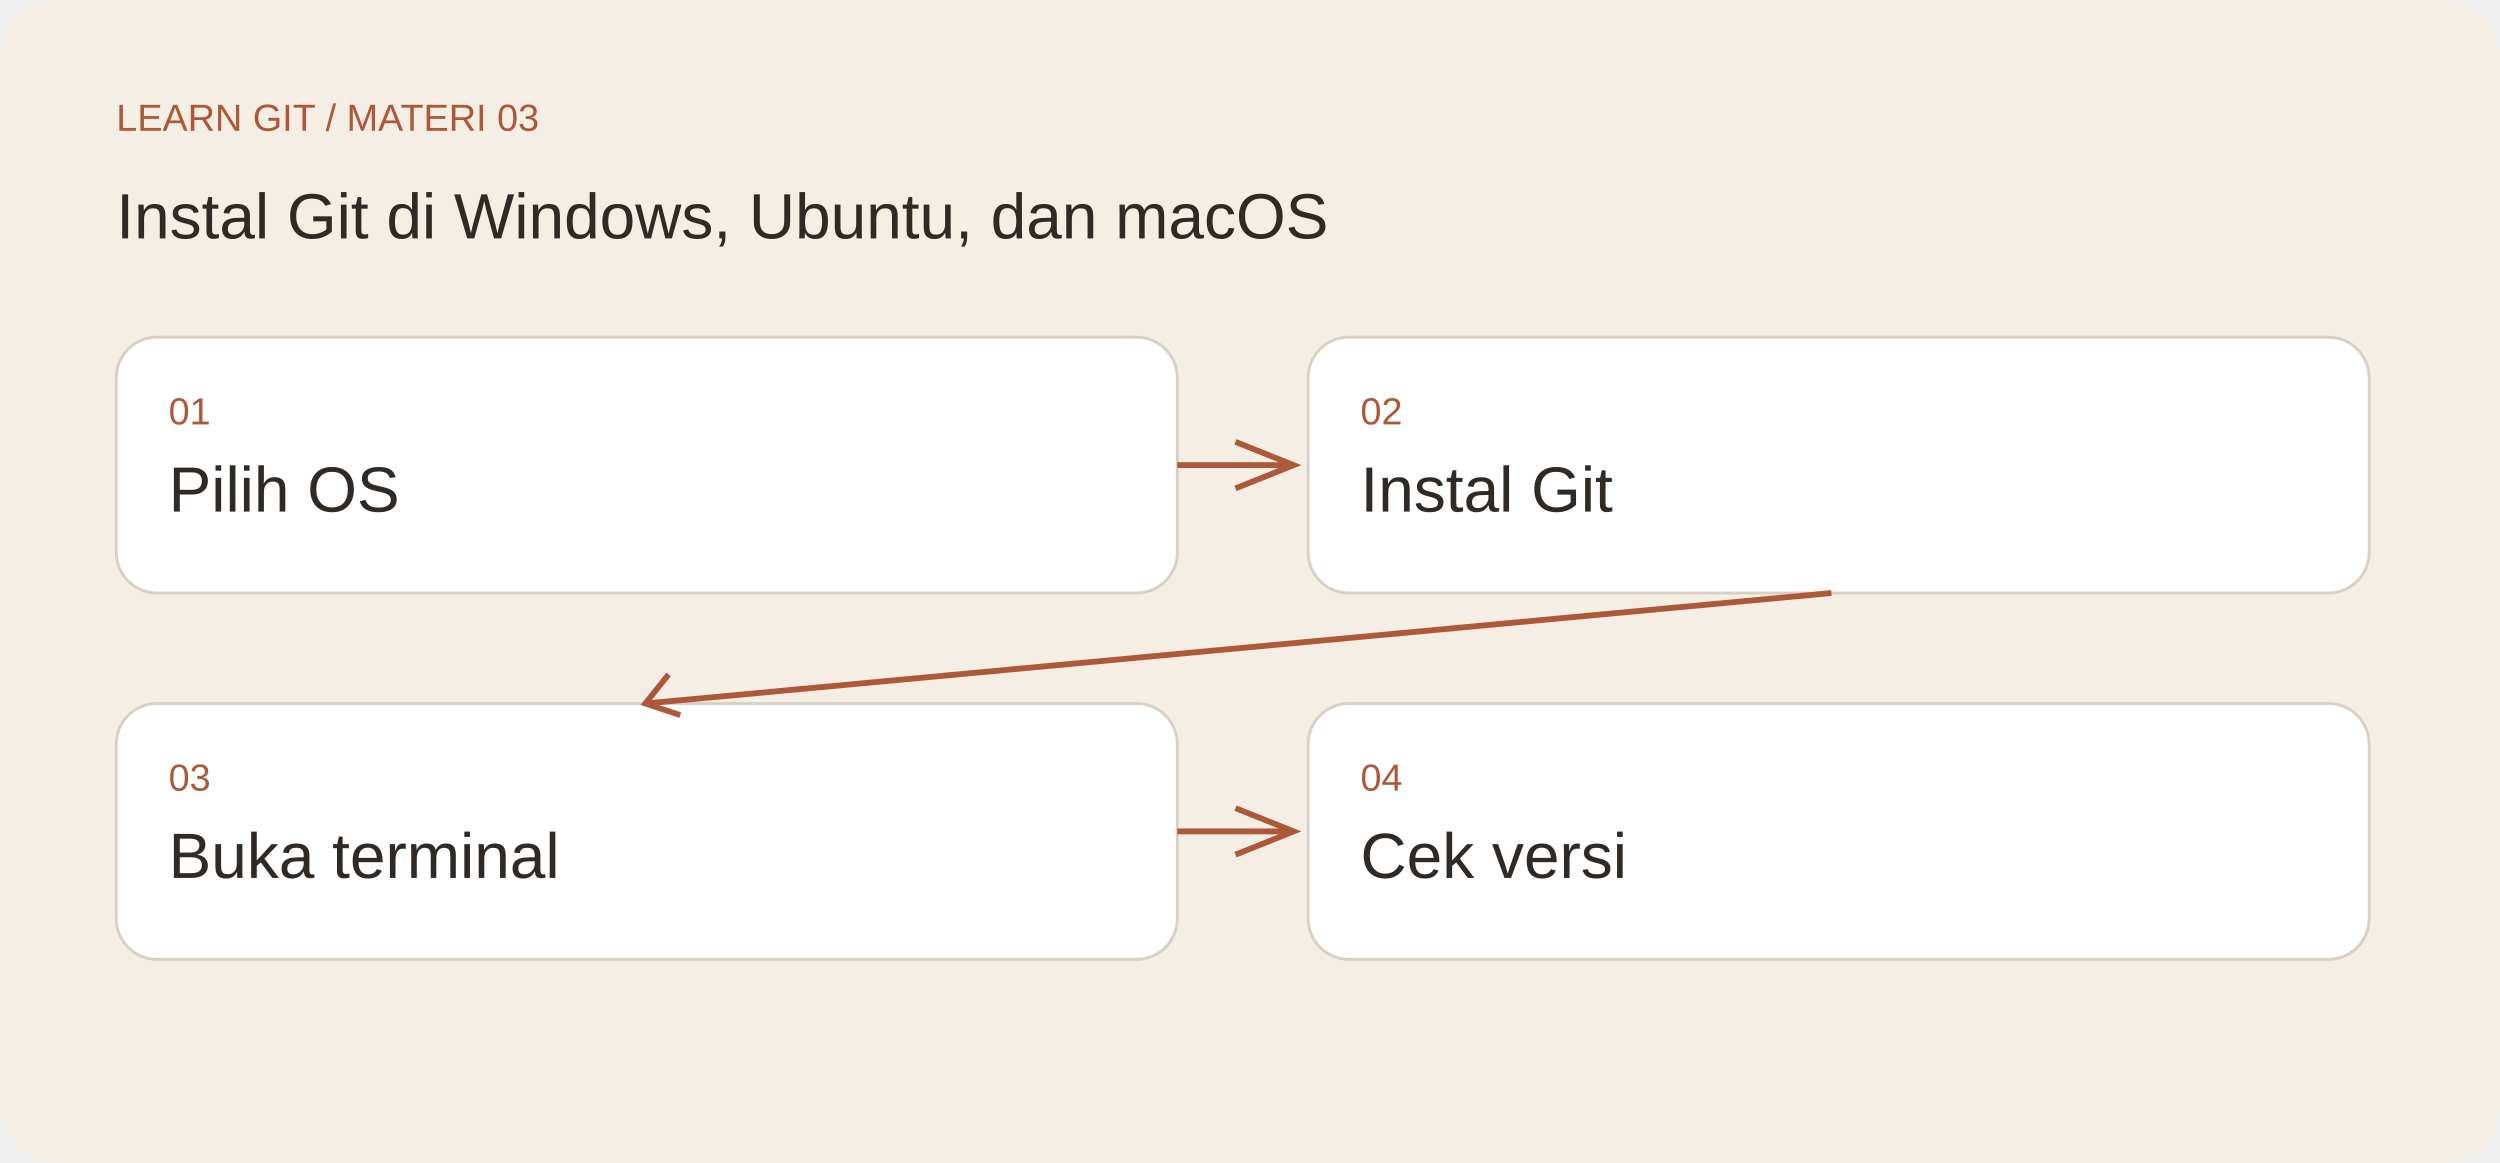
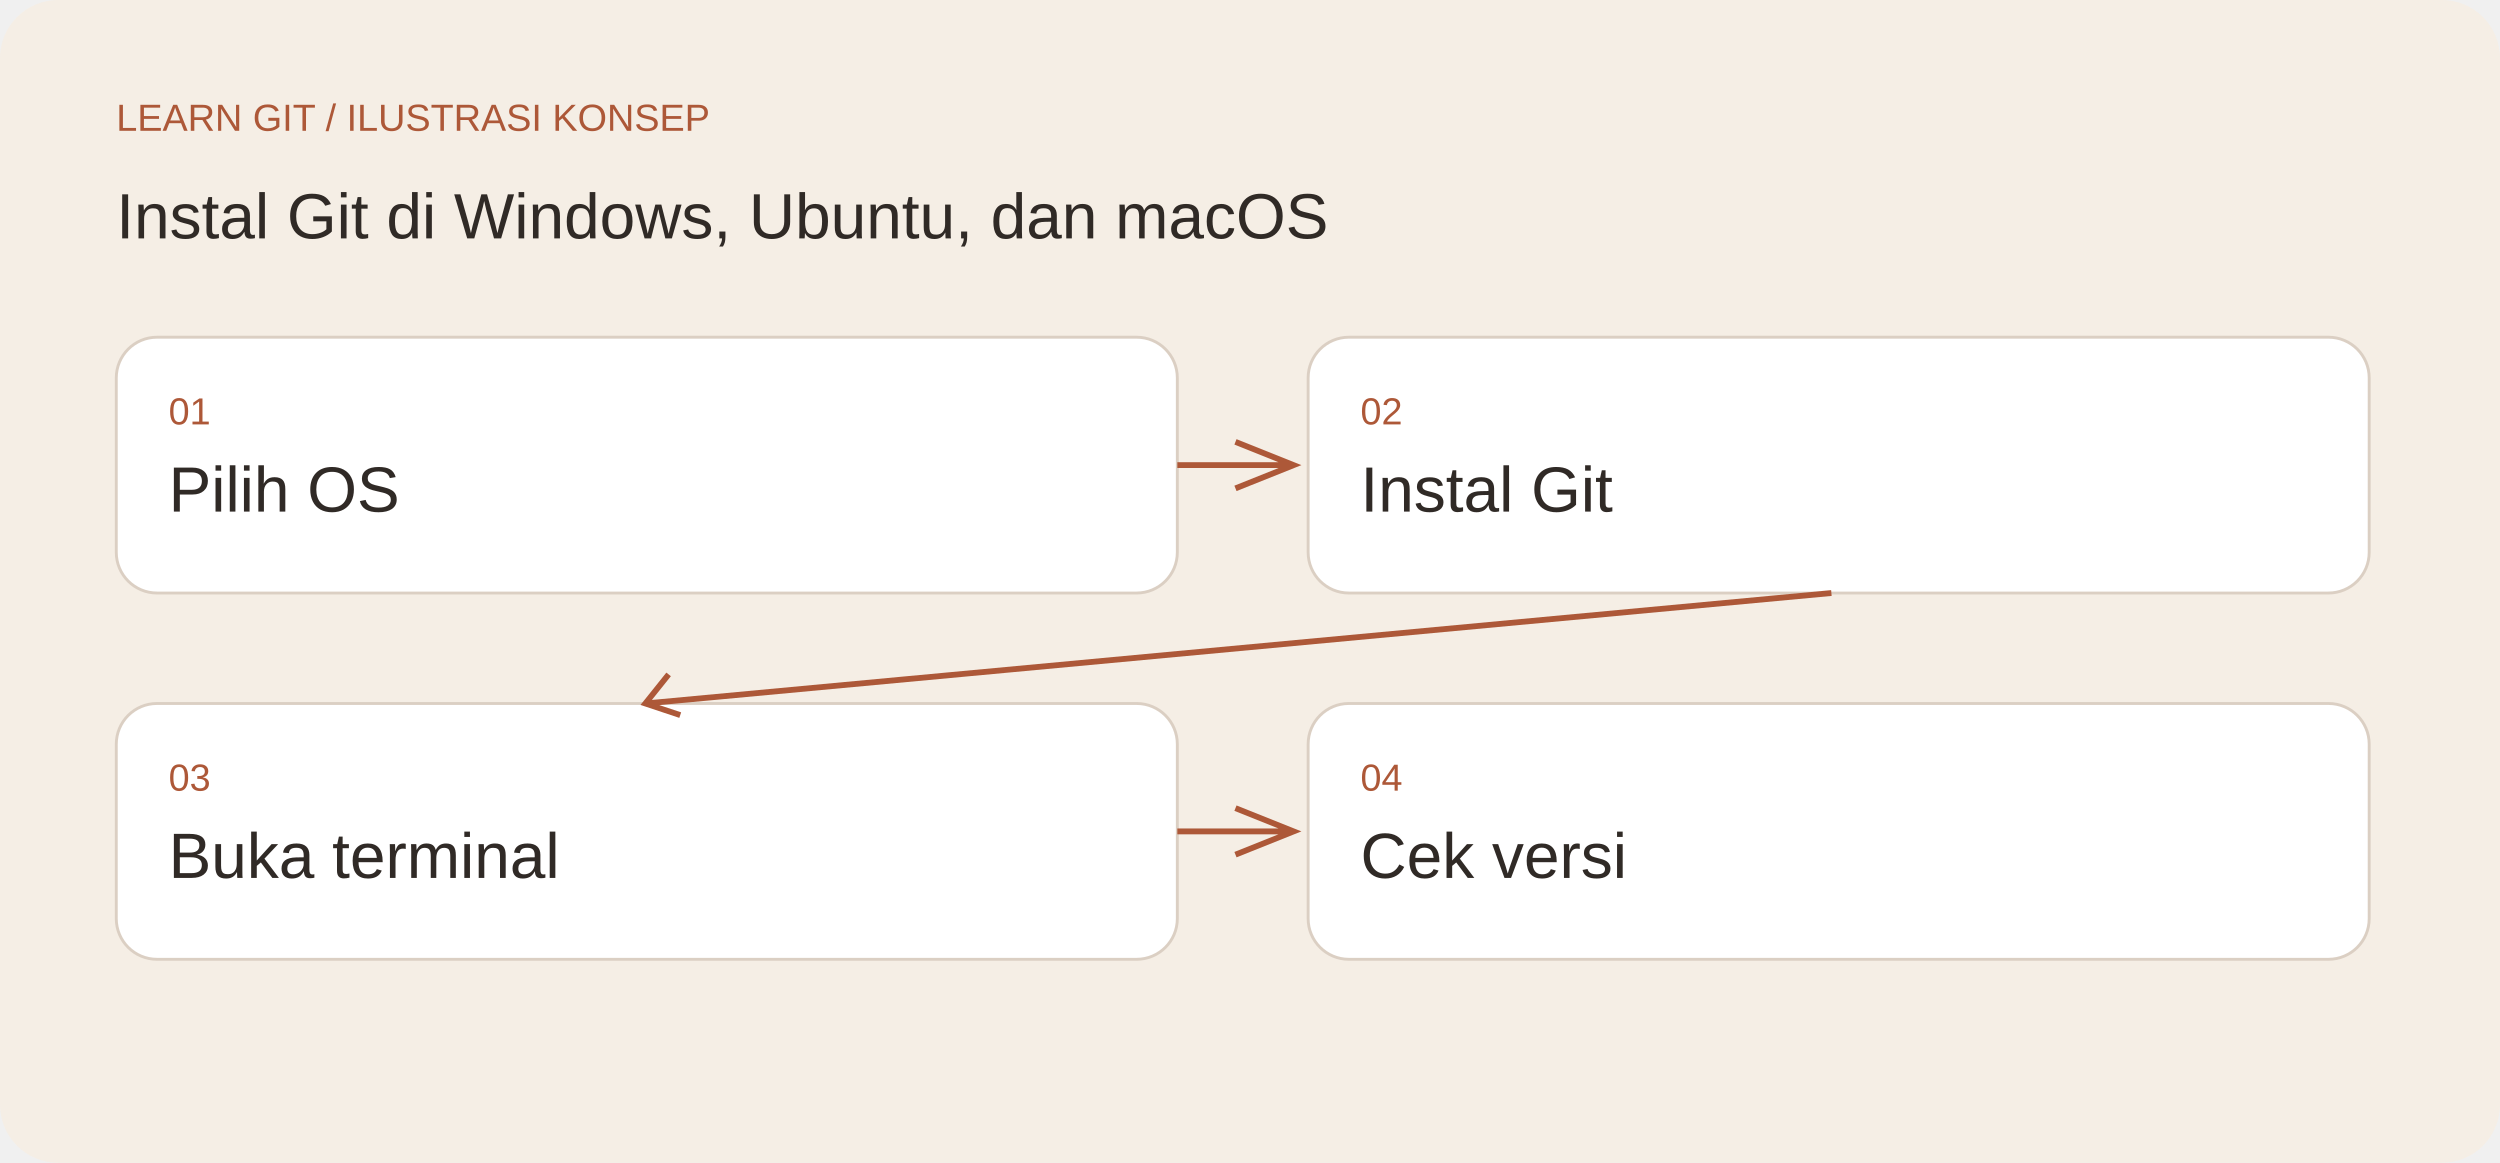
<svg xmlns="http://www.w3.org/2000/svg" width="860" height="400" viewBox="0 0 860 400">
  <rect width="860" height="400" rx="20" fill="#f5eee5" />
  <g font-family="Arial,sans-serif">
-     <text x="40" y="45" font-size="13" fill="#ad5838">LEARN GIT / MATERI 03</text>
+     <text x="40" y="45" font-size="13" fill="#ad5838">LEARN GIT / ILUSTRASI KONSEP</text>
    <text x="40" y="82" font-size="22" fill="#302a26">Instal Git di Windows, Ubuntu, dan macOS</text>
    <rect x="40" y="116" width="365" height="88" rx="14" fill="white" stroke="#dbcfc3" />
    <text x="58" y="146" font-size="13" fill="#ad5838">01</text>
    <text x="58" y="176" font-size="22" fill="#302a26">Pilih OS</text>
    <rect x="450" y="116" width="365" height="88" rx="14" fill="white" stroke="#dbcfc3" />
    <text x="468" y="146" font-size="13" fill="#ad5838">02</text>
    <text x="468" y="176" font-size="22" fill="#302a26">Instal Git</text>
    <rect x="40" y="242" width="365" height="88" rx="14" fill="white" stroke="#dbcfc3" />
    <text x="58" y="272" font-size="13" fill="#ad5838">03</text>
    <text x="58" y="302" font-size="22" fill="#302a26">Buka terminal</text>
    <rect x="450" y="242" width="365" height="88" rx="14" fill="white" stroke="#dbcfc3" />
    <text x="468" y="272" font-size="13" fill="#ad5838">04</text>
    <text x="468" y="302" font-size="22" fill="#302a26">Cek versi</text>
    <path d="M405 160h40m-20-8 20 8-20 8M630 204L222 242m8-10-8 10 12 4M405 286h40m-20-8 20 8-20 8" fill="none" stroke="#ad5838" stroke-width="2" />
  </g>
</svg>
